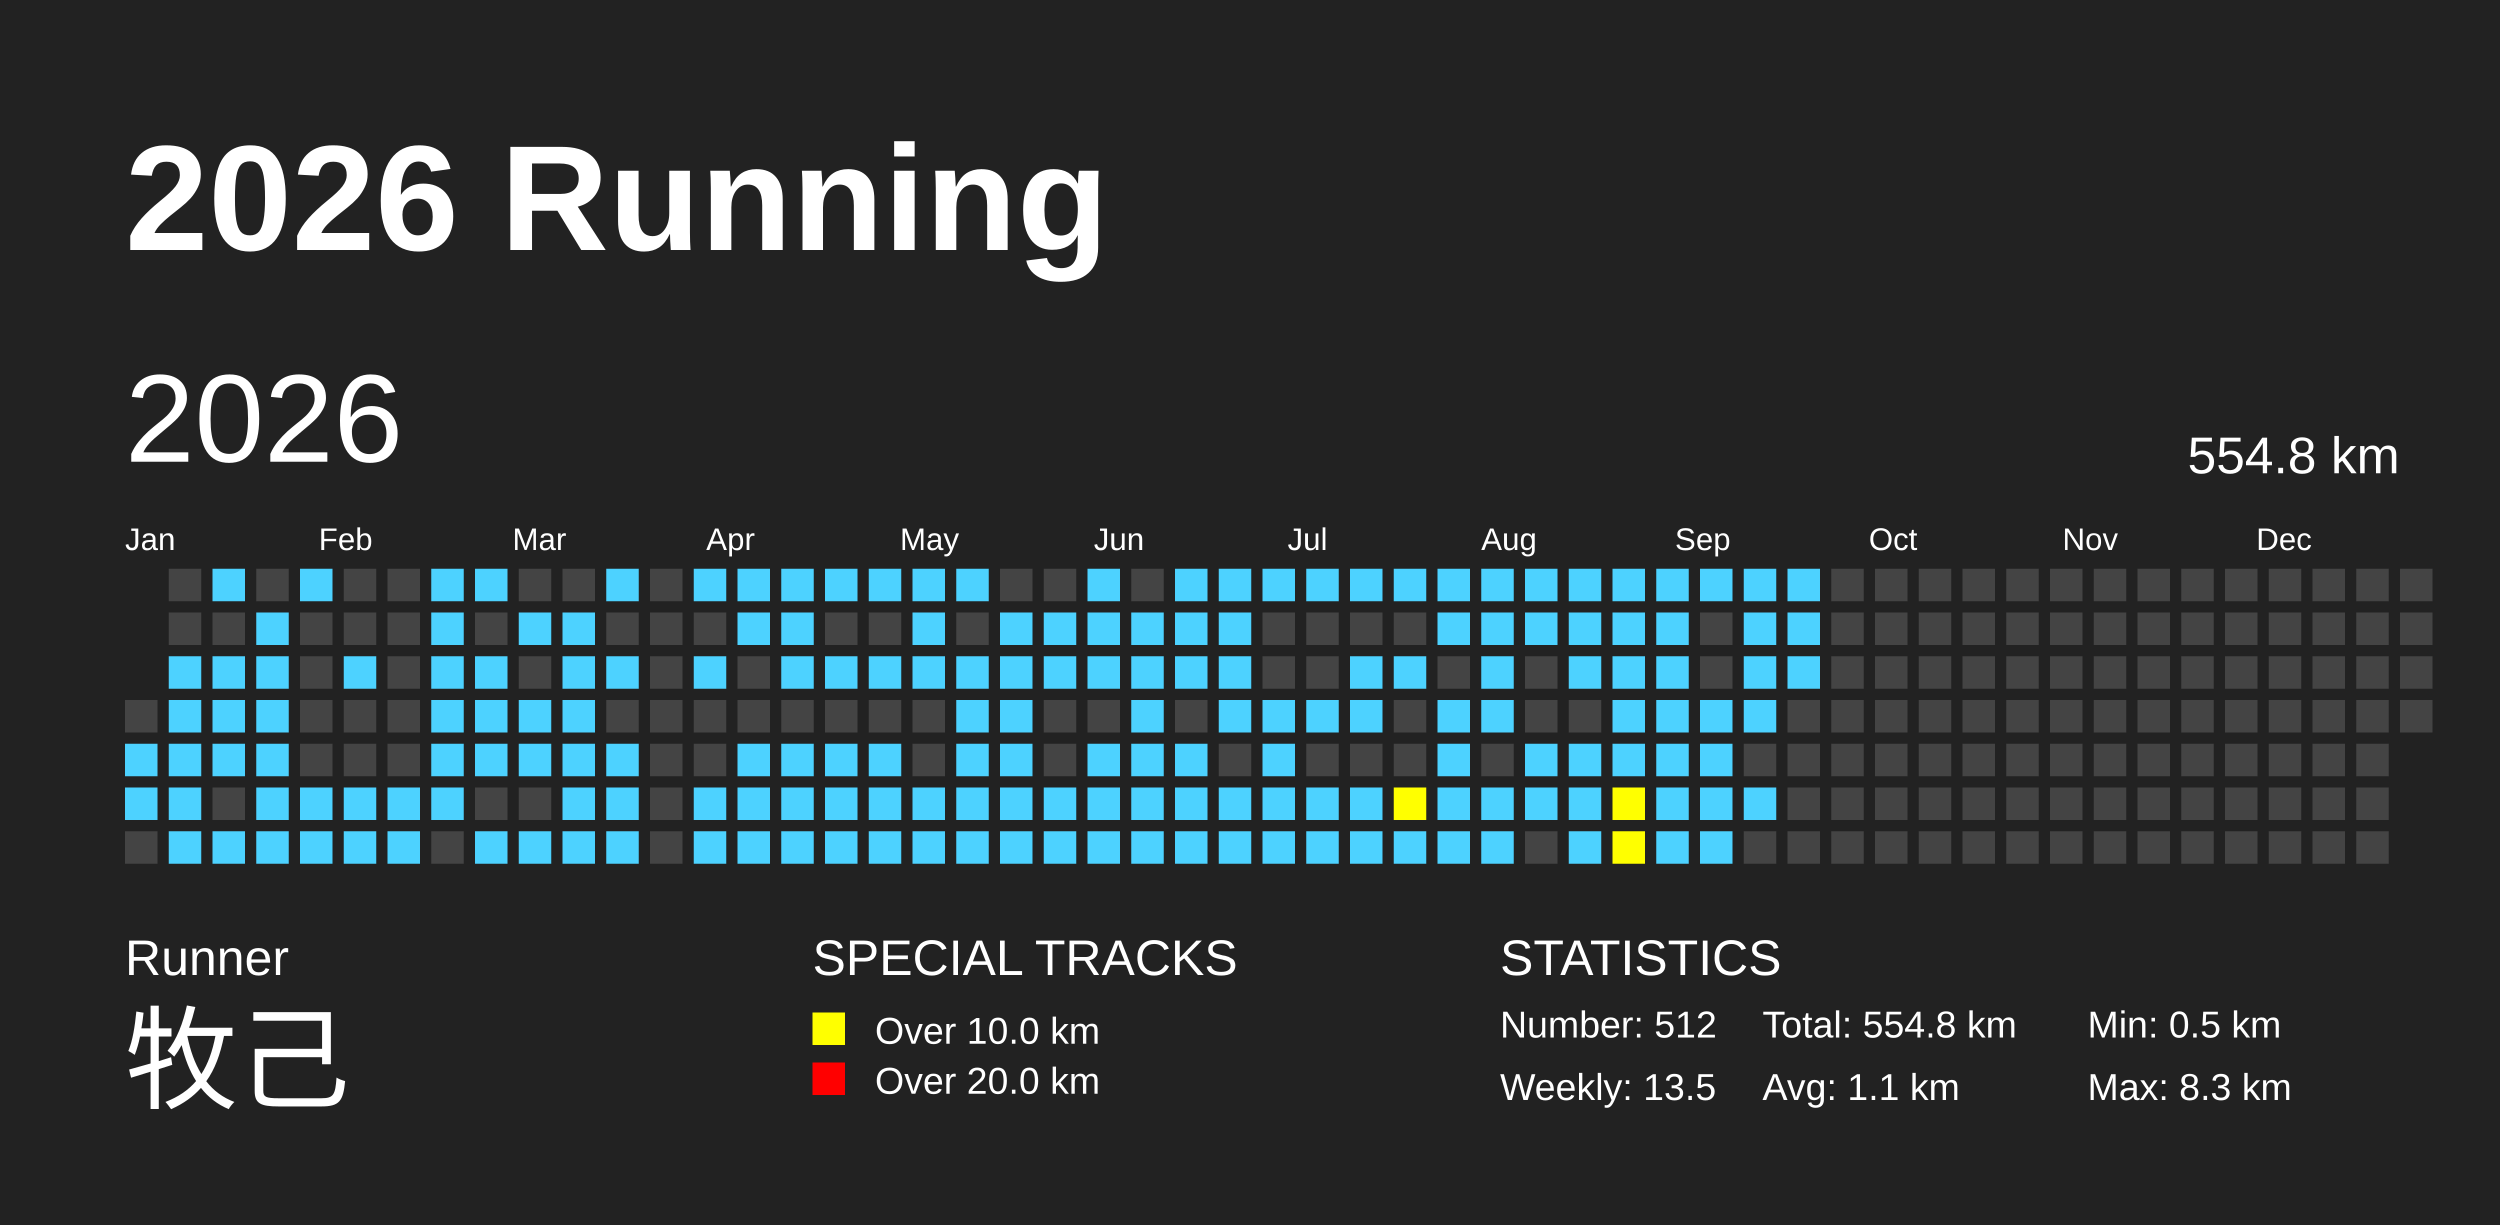
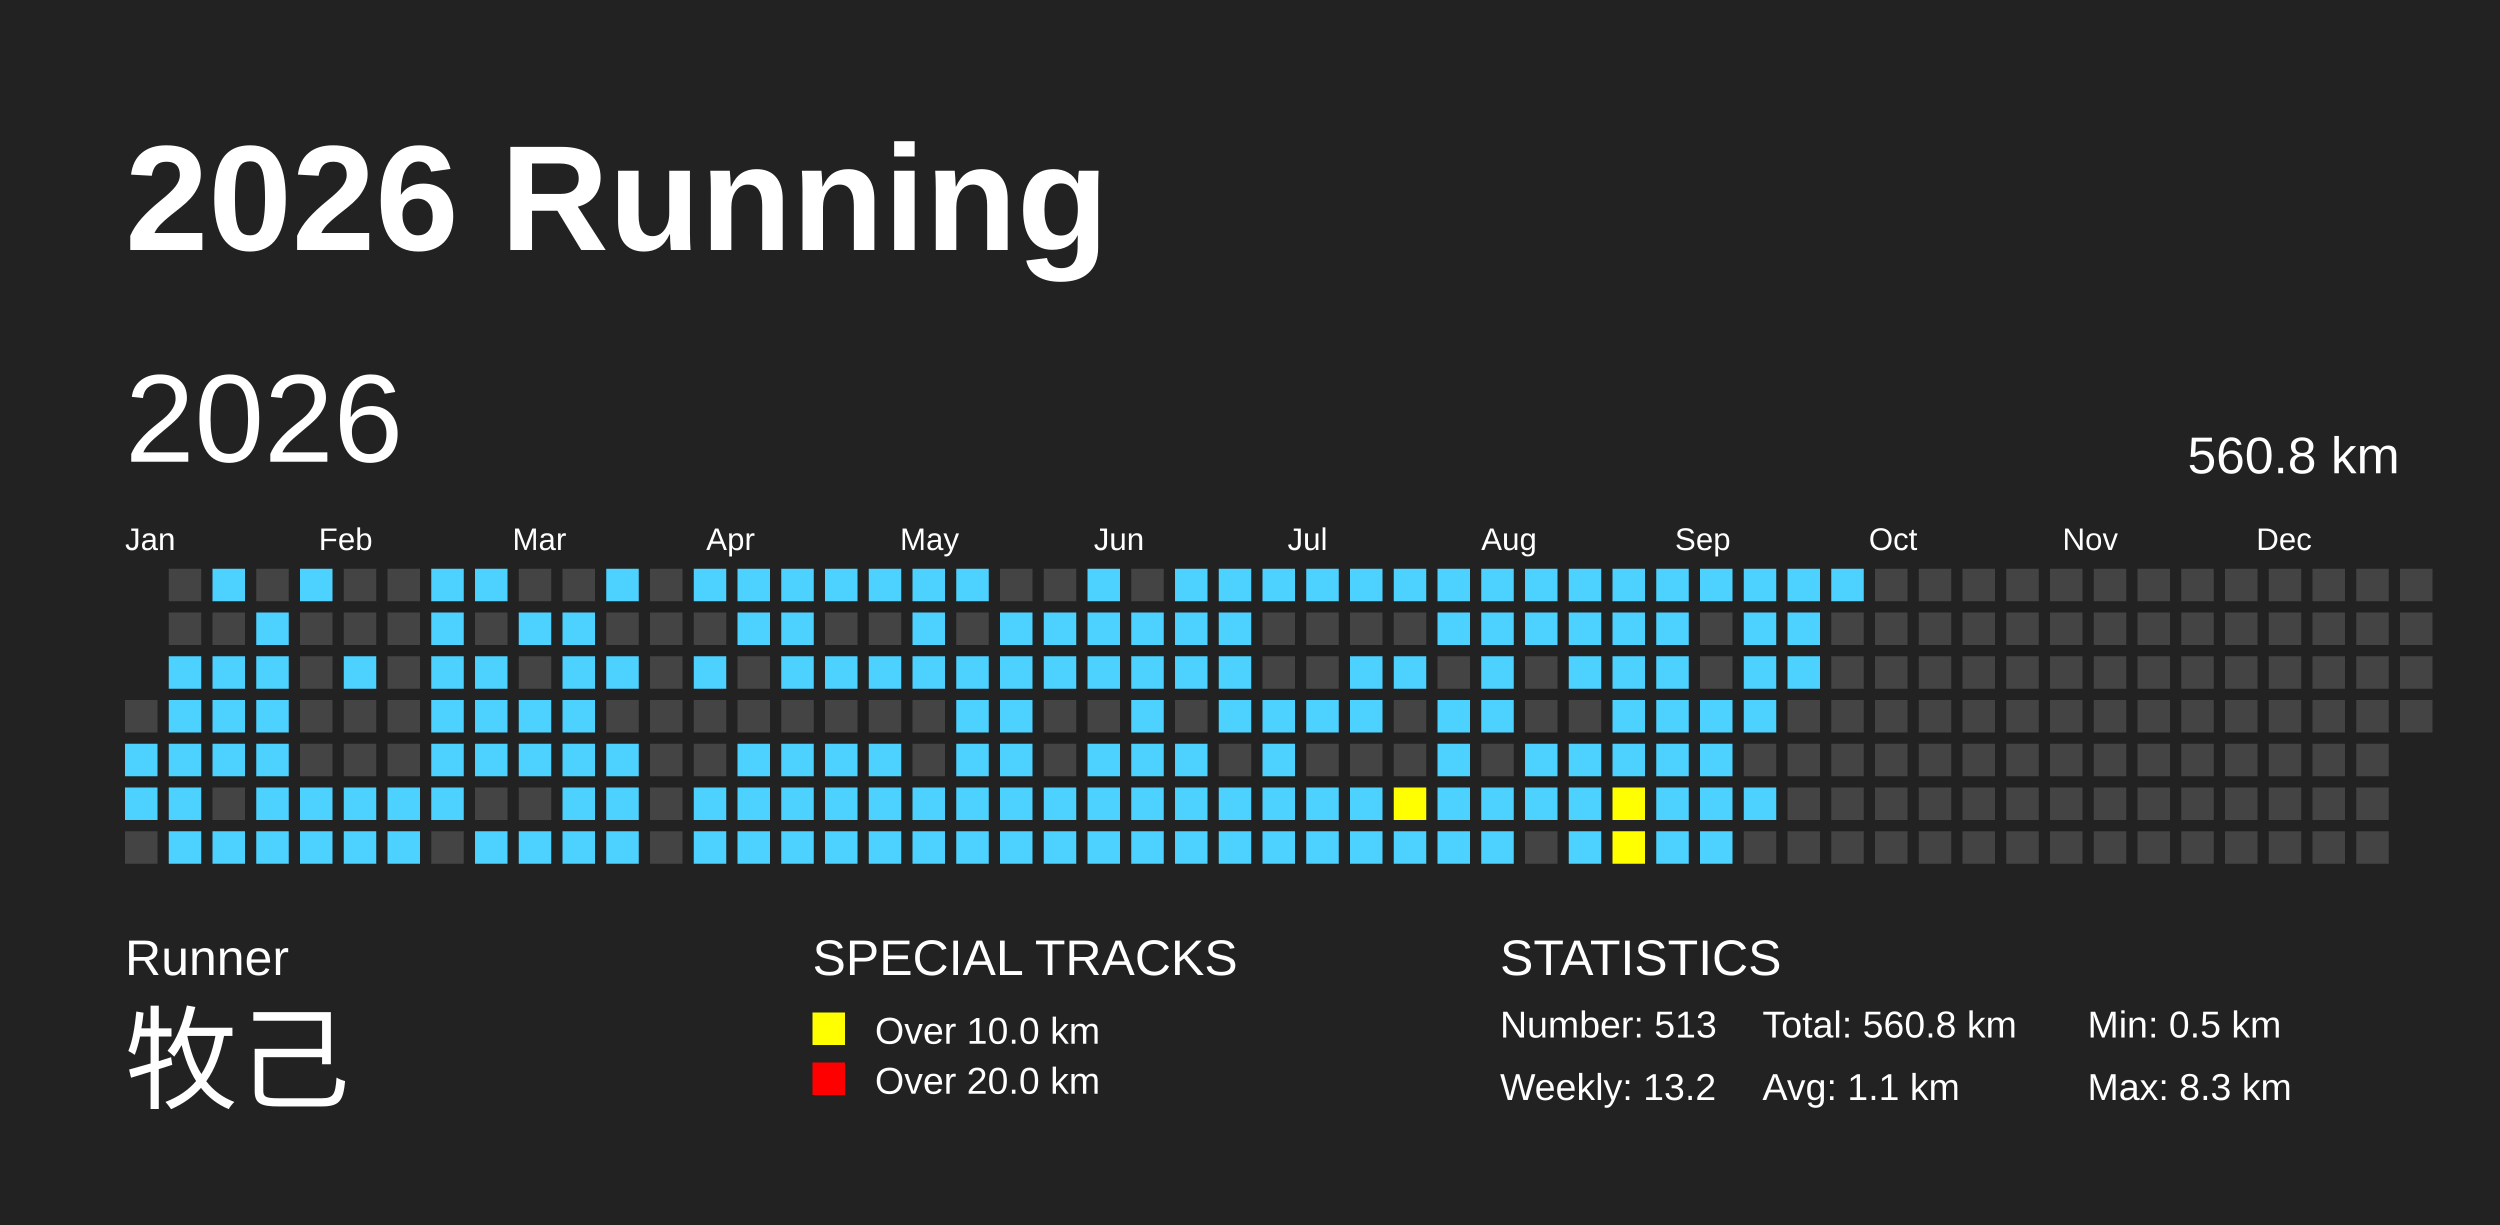
<svg xmlns="http://www.w3.org/2000/svg" baseProfile="full" height="98mm" version="1.1" viewBox="0,0,200,98" width="200mm">
  <defs>
    <pattern height="2" id="indoor-stripe" patternUnits="userSpaceOnUse" width="2">
      <line stroke="white" stroke-opacity="0.45" stroke-width="0.5" x1="0" x2="2" y1="2" y2="0" />
    </pattern>
  </defs>
  <rect fill="#222222" height="98" width="200" x="0" y="0" />
  <text fill="#FFFFFF" style="font-size:12px; font-family:Arial; font-weight:bold;" x="10" y="20">2026 Running</text>
  <text fill="#FFFFFF" style="font-size:4px; font-family:Arial" x="10" y="78">Runner</text>
  <text fill="#FFFFFF" style="font-size:9px; font-family:Arial" x="10" y="88">牧己</text>
  <text fill="#FFFFFF" style="font-size:4px; font-family:Arial" x="65" y="78">SPECIAL TRACKS</text>
  <rect fill="yellow" height="2.6" width="2.6" x="65" y="81" />
  <text fill="#FFFFFF" style="font-size:3px; font-family:Arial" x="70" y="83.5">Over 10.0 km</text>
  <rect fill="red" height="2.6" width="2.6" x="65" y="85" />
  <text fill="#FFFFFF" style="font-size:3px; font-family:Arial" x="70" y="87.5">Over 20.0 km</text>
  <text fill="#FFFFFF" style="font-size:4px; font-family:Arial" x="120" y="78">STATISTICS</text>
-   <text fill="#FFFFFF" style="font-size:3px; font-family:Arial" x="120" y="83">Number: 512</text>
-   <text fill="#FFFFFF" style="font-size:3px; font-family:Arial" x="120" y="88">Weekly: 13.5</text>
-   <text fill="#FFFFFF" style="font-size:3px; font-family:Arial" x="141" y="83">Total: 554.8 km</text>
+   <text fill="#FFFFFF" style="font-size:3px; font-family:Arial" x="120" y="83">Number: 513</text>
+   <text fill="#FFFFFF" style="font-size:3px; font-family:Arial" x="120" y="88">Weekly: 13.2</text>
+   <text fill="#FFFFFF" style="font-size:3px; font-family:Arial" x="141" y="83">Total: 560.8 km</text>
  <text fill="#FFFFFF" style="font-size:3px; font-family:Arial" x="141" y="88">Avg: 1.1 km</text>
  <text fill="#FFFFFF" style="font-size:3px; font-family:Arial" x="167" y="83">Min: 0.5 km</text>
  <text fill="#FFFFFF" style="font-size:3px; font-family:Arial" x="167" y="88">Max: 8.3 km</text>
  <text dominant-baseline="hanging" fill="#FFFFFF" style="font-size:10.0px; font-family:Arial;" x="10" y="30">2026</text>
-   <text dominant-baseline="hanging" fill="#FFFFFF" style="font-size:4.125px; font-family:Arial;" x="175" y="35">554.8 km</text>
+   <text dominant-baseline="hanging" fill="#FFFFFF" style="font-size:4.125px; font-family:Arial;" x="175" y="35">560.8 km</text>
  <text fill="#FFFFFF" style="font-size:2.5px; font-family:Arial" x="10.0" y="44">Jan</text>
  <text fill="#FFFFFF" style="font-size:2.5px; font-family:Arial" x="25.5" y="44">Feb</text>
  <text fill="#FFFFFF" style="font-size:2.5px; font-family:Arial" x="41.0" y="44">Mar</text>
  <text fill="#FFFFFF" style="font-size:2.5px; font-family:Arial" x="56.5" y="44">Apr</text>
  <text fill="#FFFFFF" style="font-size:2.5px; font-family:Arial" x="72.0" y="44">May</text>
  <text fill="#FFFFFF" style="font-size:2.5px; font-family:Arial" x="87.5" y="44">Jun</text>
  <text fill="#FFFFFF" style="font-size:2.5px; font-family:Arial" x="103.0" y="44">Jul</text>
  <text fill="#FFFFFF" style="font-size:2.5px; font-family:Arial" x="118.5" y="44">Aug</text>
  <text fill="#FFFFFF" style="font-size:2.5px; font-family:Arial" x="134.0" y="44">Sep</text>
  <text fill="#FFFFFF" style="font-size:2.5px; font-family:Arial" x="149.5" y="44">Oct</text>
  <text fill="#FFFFFF" style="font-size:2.5px; font-family:Arial" x="165.0" y="44">Nov</text>
  <text fill="#FFFFFF" style="font-size:2.5px; font-family:Arial" x="180.5" y="44">Dec</text>
  <rect fill="#444444" height="2.6" width="2.6" x="10.0" y="56.0" />
  <rect fill="#4DD2FF" height="2.6" width="2.6" x="10.0" y="59.5" />
  <rect fill="#4DD2FF" height="2.6" width="2.6" x="10.0" y="63.0" />
  <rect fill="#444444" height="2.6" width="2.6" x="10.0" y="66.5" />
  <rect fill="#444444" height="2.6" width="2.6" x="13.5" y="45.5" />
  <rect fill="#444444" height="2.6" width="2.6" x="13.5" y="49.0" />
  <rect fill="#4DD2FF" height="2.6" width="2.6" x="13.5" y="52.5" />
  <rect fill="#4DD2FF" height="2.6" width="2.6" x="13.5" y="56.0" />
  <rect fill="#4DD2FF" height="2.6" width="2.6" x="13.5" y="59.5" />
  <rect fill="#4DD2FF" height="2.6" width="2.6" x="13.5" y="63.0" />
  <rect fill="#4DD2FF" height="2.6" width="2.6" x="13.5" y="66.5" />
  <rect fill="#4DD2FF" height="2.6" width="2.6" x="17.0" y="45.5" />
  <rect fill="#444444" height="2.6" width="2.6" x="17.0" y="49.0" />
  <rect fill="#4DD2FF" height="2.6" width="2.6" x="17.0" y="52.5" />
  <rect fill="#4DD2FF" height="2.6" width="2.6" x="17.0" y="56.0" />
  <rect fill="#4DD2FF" height="2.6" width="2.6" x="17.0" y="59.5" />
  <rect fill="#444444" height="2.6" width="2.6" x="17.0" y="63.0" />
  <rect fill="#4DD2FF" height="2.6" width="2.6" x="17.0" y="66.5" />
  <rect fill="#444444" height="2.6" width="2.6" x="20.5" y="45.5" />
  <rect fill="#4DD2FF" height="2.6" width="2.6" x="20.5" y="49.0" />
  <rect fill="#4DD2FF" height="2.6" width="2.6" x="20.5" y="52.5" />
  <rect fill="#4DD2FF" height="2.6" width="2.6" x="20.5" y="56.0" />
  <rect fill="#4DD2FF" height="2.6" width="2.6" x="20.5" y="59.5" />
  <rect fill="#4DD2FF" height="2.6" width="2.6" x="20.5" y="63.0" />
  <rect fill="#4DD2FF" height="2.6" width="2.6" x="20.5" y="66.5" />
  <rect fill="#4DD2FF" height="2.6" width="2.6" x="24.0" y="45.5" />
  <rect fill="#444444" height="2.6" width="2.6" x="24.0" y="49.0" />
  <rect fill="#444444" height="2.6" width="2.6" x="24.0" y="52.5" />
  <rect fill="#444444" height="2.6" width="2.6" x="24.0" y="56.0" />
  <rect fill="#444444" height="2.6" width="2.6" x="24.0" y="59.5" />
  <rect fill="#4DD2FF" height="2.6" width="2.6" x="24.0" y="63.0" />
  <rect fill="#4DD2FF" height="2.6" width="2.6" x="24.0" y="66.5" />
  <rect fill="#444444" height="2.6" width="2.6" x="27.5" y="45.5" />
  <rect fill="#444444" height="2.6" width="2.6" x="27.5" y="49.0" />
  <rect fill="#4DD2FF" height="2.6" width="2.6" x="27.5" y="52.5" />
  <rect fill="#444444" height="2.6" width="2.6" x="27.5" y="56.0" />
  <rect fill="#444444" height="2.6" width="2.6" x="27.5" y="59.5" />
  <rect fill="#4DD2FF" height="2.6" width="2.6" x="27.5" y="63.0" />
  <rect fill="#4DD2FF" height="2.6" width="2.6" x="27.5" y="66.5" />
  <rect fill="#444444" height="2.6" width="2.6" x="31.0" y="45.5" />
  <rect fill="#444444" height="2.6" width="2.6" x="31.0" y="49.0" />
  <rect fill="#444444" height="2.6" width="2.6" x="31.0" y="52.5" />
  <rect fill="#444444" height="2.6" width="2.6" x="31.0" y="56.0" />
  <rect fill="#444444" height="2.6" width="2.6" x="31.0" y="59.5" />
  <rect fill="#4DD2FF" height="2.6" width="2.6" x="31.0" y="63.0" />
  <rect fill="#4DD2FF" height="2.6" width="2.6" x="31.0" y="66.5" />
  <rect fill="#4DD2FF" height="2.6" width="2.6" x="34.5" y="45.5" />
  <rect fill="#4DD2FF" height="2.6" width="2.6" x="34.5" y="49.0" />
  <rect fill="#4DD2FF" height="2.6" width="2.6" x="34.5" y="52.5" />
  <rect fill="#4DD2FF" height="2.6" width="2.6" x="34.5" y="56.0" />
  <rect fill="#4DD2FF" height="2.6" width="2.6" x="34.5" y="59.5" />
  <rect fill="#4DD2FF" height="2.6" width="2.6" x="34.5" y="63.0" />
  <rect fill="#444444" height="2.6" width="2.6" x="34.5" y="66.5" />
  <rect fill="#4DD2FF" height="2.6" width="2.6" x="38.0" y="45.5" />
  <rect fill="#444444" height="2.6" width="2.6" x="38.0" y="49.0" />
  <rect fill="#4DD2FF" height="2.6" width="2.6" x="38.0" y="52.5" />
  <rect fill="#4DD2FF" height="2.6" width="2.6" x="38.0" y="56.0" />
  <rect fill="#4DD2FF" height="2.6" width="2.6" x="38.0" y="59.5" />
  <rect fill="#444444" height="2.6" width="2.6" x="38.0" y="63.0" />
  <rect fill="#4DD2FF" height="2.6" width="2.6" x="38.0" y="66.5" />
  <rect fill="#444444" height="2.6" width="2.6" x="41.5" y="45.5" />
  <rect fill="#4DD2FF" height="2.6" width="2.6" x="41.5" y="49.0" />
  <rect fill="#444444" height="2.6" width="2.6" x="41.5" y="52.5" />
  <rect fill="#4DD2FF" height="2.6" width="2.6" x="41.5" y="56.0" />
  <rect fill="#4DD2FF" height="2.6" width="2.6" x="41.5" y="59.5" />
  <rect fill="#444444" height="2.6" width="2.6" x="41.5" y="63.0" />
  <rect fill="#4DD2FF" height="2.6" width="2.6" x="41.5" y="66.5" />
  <rect fill="#444444" height="2.6" width="2.6" x="45.0" y="45.5" />
  <rect fill="#4DD2FF" height="2.6" width="2.6" x="45.0" y="49.0" />
  <rect fill="#4DD2FF" height="2.6" width="2.6" x="45.0" y="52.5" />
  <rect fill="#4DD2FF" height="2.6" width="2.6" x="45.0" y="56.0" />
  <rect fill="#4DD2FF" height="2.6" width="2.6" x="45.0" y="59.5" />
  <rect fill="#4DD2FF" height="2.6" width="2.6" x="45.0" y="63.0" />
  <rect fill="#4DD2FF" height="2.6" width="2.6" x="45.0" y="66.5" />
  <rect fill="#4DD2FF" height="2.6" width="2.6" x="48.5" y="45.5" />
  <rect fill="#444444" height="2.6" width="2.6" x="48.5" y="49.0" />
  <rect fill="#4DD2FF" height="2.6" width="2.6" x="48.5" y="52.5" />
  <rect fill="#444444" height="2.6" width="2.6" x="48.5" y="56.0" />
  <rect fill="#4DD2FF" height="2.6" width="2.6" x="48.5" y="59.5" />
  <rect fill="#4DD2FF" height="2.6" width="2.6" x="48.5" y="63.0" />
  <rect fill="#4DD2FF" height="2.6" width="2.6" x="48.5" y="66.5" />
  <rect fill="#444444" height="2.6" width="2.6" x="52.0" y="45.5" />
  <rect fill="#444444" height="2.6" width="2.6" x="52.0" y="49.0" />
  <rect fill="#444444" height="2.6" width="2.6" x="52.0" y="52.5" />
  <rect fill="#444444" height="2.6" width="2.6" x="52.0" y="56.0" />
  <rect fill="#444444" height="2.6" width="2.6" x="52.0" y="59.5" />
  <rect fill="#444444" height="2.6" width="2.6" x="52.0" y="63.0" />
  <rect fill="#444444" height="2.6" width="2.6" x="52.0" y="66.5" />
  <rect fill="#4DD2FF" height="2.6" width="2.6" x="55.5" y="45.5" />
  <rect fill="#444444" height="2.6" width="2.6" x="55.5" y="49.0" />
  <rect fill="#4DD2FF" height="2.6" width="2.6" x="55.5" y="52.5" />
  <rect fill="#444444" height="2.6" width="2.6" x="55.5" y="56.0" />
  <rect fill="#444444" height="2.6" width="2.6" x="55.5" y="59.5" />
  <rect fill="#4DD2FF" height="2.6" width="2.6" x="55.5" y="63.0" />
  <rect fill="#4DD2FF" height="2.6" width="2.6" x="55.5" y="66.5" />
  <rect fill="#4DD2FF" height="2.6" width="2.6" x="59.0" y="45.5" />
  <rect fill="#4DD2FF" height="2.6" width="2.6" x="59.0" y="49.0" />
  <rect fill="#444444" height="2.6" width="2.6" x="59.0" y="52.5" />
  <rect fill="#444444" height="2.6" width="2.6" x="59.0" y="56.0" />
  <rect fill="#4DD2FF" height="2.6" width="2.6" x="59.0" y="59.5" />
  <rect fill="#4DD2FF" height="2.6" width="2.6" x="59.0" y="63.0" />
  <rect fill="#4DD2FF" height="2.6" width="2.6" x="59.0" y="66.5" />
  <rect fill="#4DD2FF" height="2.6" width="2.6" x="62.5" y="45.5" />
  <rect fill="#4DD2FF" height="2.6" width="2.6" x="62.5" y="49.0" />
  <rect fill="#4DD2FF" height="2.6" width="2.6" x="62.5" y="52.5" />
  <rect fill="#444444" height="2.6" width="2.6" x="62.5" y="56.0" />
  <rect fill="#4DD2FF" height="2.6" width="2.6" x="62.5" y="59.5" />
  <rect fill="#4DD2FF" height="2.6" width="2.6" x="62.5" y="63.0" />
  <rect fill="#4DD2FF" height="2.6" width="2.6" x="62.5" y="66.5" />
  <rect fill="#4DD2FF" height="2.6" width="2.6" x="66.0" y="45.5" />
  <rect fill="#444444" height="2.6" width="2.6" x="66.0" y="49.0" />
  <rect fill="#4DD2FF" height="2.6" width="2.6" x="66.0" y="52.5" />
  <rect fill="#444444" height="2.6" width="2.6" x="66.0" y="56.0" />
  <rect fill="#4DD2FF" height="2.6" width="2.6" x="66.0" y="59.5" />
  <rect fill="#4DD2FF" height="2.6" width="2.6" x="66.0" y="63.0" />
  <rect fill="#4DD2FF" height="2.6" width="2.6" x="66.0" y="66.5" />
  <rect fill="#4DD2FF" height="2.6" width="2.6" x="69.5" y="45.5" />
  <rect fill="#444444" height="2.6" width="2.6" x="69.5" y="49.0" />
  <rect fill="#4DD2FF" height="2.6" width="2.6" x="69.5" y="52.5" />
  <rect fill="#444444" height="2.6" width="2.6" x="69.5" y="56.0" />
  <rect fill="#4DD2FF" height="2.6" width="2.6" x="69.5" y="59.5" />
  <rect fill="#4DD2FF" height="2.6" width="2.6" x="69.5" y="63.0" />
  <rect fill="#4DD2FF" height="2.6" width="2.6" x="69.5" y="66.5" />
  <rect fill="#4DD2FF" height="2.6" width="2.6" x="73.0" y="45.5" />
  <rect fill="#4DD2FF" height="2.6" width="2.6" x="73.0" y="49.0" />
  <rect fill="#4DD2FF" height="2.6" width="2.6" x="73.0" y="52.5" />
  <rect fill="#444444" height="2.6" width="2.6" x="73.0" y="56.0" />
  <rect fill="#444444" height="2.6" width="2.6" x="73.0" y="59.5" />
  <rect fill="#4DD2FF" height="2.6" width="2.6" x="73.0" y="63.0" />
  <rect fill="#4DD2FF" height="2.6" width="2.6" x="73.0" y="66.5" />
  <rect fill="#4DD2FF" height="2.6" width="2.6" x="76.5" y="45.5" />
  <rect fill="#444444" height="2.6" width="2.6" x="76.5" y="49.0" />
  <rect fill="#4DD2FF" height="2.6" width="2.6" x="76.5" y="52.5" />
  <rect fill="#4DD2FF" height="2.6" width="2.6" x="76.5" y="56.0" />
  <rect fill="#4DD2FF" height="2.6" width="2.6" x="76.5" y="59.5" />
  <rect fill="#4DD2FF" height="2.6" width="2.6" x="76.5" y="63.0" />
  <rect fill="#4DD2FF" height="2.6" width="2.6" x="76.5" y="66.5" />
  <rect fill="#444444" height="2.6" width="2.6" x="80.0" y="45.5" />
  <rect fill="#4DD2FF" height="2.6" width="2.6" x="80.0" y="49.0" />
  <rect fill="#4DD2FF" height="2.6" width="2.6" x="80.0" y="52.5" />
  <rect fill="#4DD2FF" height="2.6" width="2.6" x="80.0" y="56.0" />
  <rect fill="#4DD2FF" height="2.6" width="2.6" x="80.0" y="59.5" />
  <rect fill="#4DD2FF" height="2.6" width="2.6" x="80.0" y="63.0" />
  <rect fill="#4DD2FF" height="2.6" width="2.6" x="80.0" y="66.5" />
  <rect fill="#444444" height="2.6" width="2.6" x="83.5" y="45.5" />
  <rect fill="#4DD2FF" height="2.6" width="2.6" x="83.5" y="49.0" />
  <rect fill="#4DD2FF" height="2.6" width="2.6" x="83.5" y="52.5" />
  <rect fill="#444444" height="2.6" width="2.6" x="83.5" y="56.0" />
  <rect fill="#444444" height="2.6" width="2.6" x="83.5" y="59.5" />
  <rect fill="#4DD2FF" height="2.6" width="2.6" x="83.5" y="63.0" />
  <rect fill="#4DD2FF" height="2.6" width="2.6" x="83.5" y="66.5" />
  <rect fill="#4DD2FF" height="2.6" width="2.6" x="87.0" y="45.5" />
  <rect fill="#4DD2FF" height="2.6" width="2.6" x="87.0" y="49.0" />
  <rect fill="#4DD2FF" height="2.6" width="2.6" x="87.0" y="52.5" />
  <rect fill="#444444" height="2.6" width="2.6" x="87.0" y="56.0" />
  <rect fill="#4DD2FF" height="2.6" width="2.6" x="87.0" y="59.5" />
  <rect fill="#4DD2FF" height="2.6" width="2.6" x="87.0" y="63.0" />
  <rect fill="#4DD2FF" height="2.6" width="2.6" x="87.0" y="66.5" />
  <rect fill="#444444" height="2.6" width="2.6" x="90.5" y="45.5" />
  <rect fill="#4DD2FF" height="2.6" width="2.6" x="90.5" y="49.0" />
  <rect fill="#4DD2FF" height="2.6" width="2.6" x="90.5" y="52.5" />
  <rect fill="#4DD2FF" height="2.6" width="2.6" x="90.5" y="56.0" />
  <rect fill="#4DD2FF" height="2.6" width="2.6" x="90.5" y="59.5" />
  <rect fill="#4DD2FF" height="2.6" width="2.6" x="90.5" y="63.0" />
  <rect fill="#4DD2FF" height="2.6" width="2.6" x="90.5" y="66.5" />
  <rect fill="#4DD2FF" height="2.6" width="2.6" x="94.0" y="45.5" />
  <rect fill="#4DD2FF" height="2.6" width="2.6" x="94.0" y="49.0" />
  <rect fill="#4DD2FF" height="2.6" width="2.6" x="94.0" y="52.5" />
  <rect fill="#444444" height="2.6" width="2.6" x="94.0" y="56.0" />
  <rect fill="#4DD2FF" height="2.6" width="2.6" x="94.0" y="59.5" />
  <rect fill="#4DD2FF" height="2.6" width="2.6" x="94.0" y="63.0" />
  <rect fill="#4DD2FF" height="2.6" width="2.6" x="94.0" y="66.5" />
  <rect fill="#4DD2FF" height="2.6" width="2.6" x="97.5" y="45.5" />
  <rect fill="#4DD2FF" height="2.6" width="2.6" x="97.5" y="49.0" />
  <rect fill="#4DD2FF" height="2.6" width="2.6" x="97.5" y="52.5" />
  <rect fill="#4DD2FF" height="2.6" width="2.6" x="97.5" y="56.0" />
  <rect fill="#444444" height="2.6" width="2.6" x="97.5" y="59.5" />
  <rect fill="#4DD2FF" height="2.6" width="2.6" x="97.5" y="63.0" />
  <rect fill="#4DD2FF" height="2.6" width="2.6" x="97.5" y="66.5" />
  <rect fill="#4DD2FF" height="2.6" width="2.6" x="101.0" y="45.5" />
  <rect fill="#444444" height="2.6" width="2.6" x="101.0" y="49.0" />
  <rect fill="#444444" height="2.6" width="2.6" x="101.0" y="52.5" />
  <rect fill="#4DD2FF" height="2.6" width="2.6" x="101.0" y="56.0" />
  <rect fill="#4DD2FF" height="2.6" width="2.6" x="101.0" y="59.5" />
  <rect fill="#4DD2FF" height="2.6" width="2.6" x="101.0" y="63.0" />
  <rect fill="#4DD2FF" height="2.6" width="2.6" x="101.0" y="66.5" />
  <rect fill="#4DD2FF" height="2.6" width="2.6" x="104.5" y="45.5" />
  <rect fill="#444444" height="2.6" width="2.6" x="104.5" y="49.0" />
  <rect fill="#444444" height="2.6" width="2.6" x="104.5" y="52.5" />
  <rect fill="#4DD2FF" height="2.6" width="2.6" x="104.5" y="56.0" />
  <rect fill="#444444" height="2.6" width="2.6" x="104.5" y="59.5" />
  <rect fill="#4DD2FF" height="2.6" width="2.6" x="104.5" y="63.0" />
  <rect fill="#4DD2FF" height="2.6" width="2.6" x="104.5" y="66.5" />
  <rect fill="#4DD2FF" height="2.6" width="2.6" x="108.0" y="45.5" />
  <rect fill="#444444" height="2.6" width="2.6" x="108.0" y="49.0" />
  <rect fill="#4DD2FF" height="2.6" width="2.6" x="108.0" y="52.5" />
  <rect fill="#4DD2FF" height="2.6" width="2.6" x="108.0" y="56.0" />
  <rect fill="#444444" height="2.6" width="2.6" x="108.0" y="59.5" />
  <rect fill="#4DD2FF" height="2.6" width="2.6" x="108.0" y="63.0" />
  <rect fill="#4DD2FF" height="2.6" width="2.6" x="108.0" y="66.5" />
  <rect fill="#4DD2FF" height="2.6" width="2.6" x="111.5" y="45.5" />
  <rect fill="#444444" height="2.6" width="2.6" x="111.5" y="49.0" />
  <rect fill="#4DD2FF" height="2.6" width="2.6" x="111.5" y="52.5" />
  <rect fill="#444444" height="2.6" width="2.6" x="111.5" y="56.0" />
  <rect fill="#444444" height="2.6" width="2.6" x="111.5" y="59.5" />
  <rect fill="yellow" height="2.6" width="2.6" x="111.5" y="63.0" />
  <rect fill="#4DD2FF" height="2.6" width="2.6" x="111.5" y="66.5" />
  <rect fill="#4DD2FF" height="2.6" width="2.6" x="115.0" y="45.5" />
  <rect fill="#4DD2FF" height="2.6" width="2.6" x="115.0" y="49.0" />
  <rect fill="#444444" height="2.6" width="2.6" x="115.0" y="52.5" />
  <rect fill="#4DD2FF" height="2.6" width="2.6" x="115.0" y="56.0" />
  <rect fill="#4DD2FF" height="2.6" width="2.6" x="115.0" y="59.5" />
  <rect fill="#4DD2FF" height="2.6" width="2.6" x="115.0" y="63.0" />
  <rect fill="#4DD2FF" height="2.6" width="2.6" x="115.0" y="66.5" />
  <rect fill="#4DD2FF" height="2.6" width="2.6" x="118.5" y="45.5" />
  <rect fill="#4DD2FF" height="2.6" width="2.6" x="118.5" y="49.0" />
  <rect fill="#4DD2FF" height="2.6" width="2.6" x="118.5" y="52.5" />
  <rect fill="#4DD2FF" height="2.6" width="2.6" x="118.5" y="56.0" />
  <rect fill="#444444" height="2.6" width="2.6" x="118.5" y="59.5" />
  <rect fill="#4DD2FF" height="2.6" width="2.6" x="118.5" y="63.0" />
  <rect fill="#4DD2FF" height="2.6" width="2.6" x="118.5" y="66.5" />
  <rect fill="#4DD2FF" height="2.6" width="2.6" x="122.0" y="45.5" />
  <rect fill="#4DD2FF" height="2.6" width="2.6" x="122.0" y="49.0" />
  <rect fill="#444444" height="2.6" width="2.6" x="122.0" y="52.5" />
  <rect fill="#444444" height="2.6" width="2.6" x="122.0" y="56.0" />
  <rect fill="#4DD2FF" height="2.6" width="2.6" x="122.0" y="59.5" />
  <rect fill="#4DD2FF" height="2.6" width="2.6" x="122.0" y="63.0" />
  <rect fill="#444444" height="2.6" width="2.6" x="122.0" y="66.5" />
  <rect fill="#4DD2FF" height="2.6" width="2.6" x="125.5" y="45.5" />
  <rect fill="#4DD2FF" height="2.6" width="2.6" x="125.5" y="49.0" />
  <rect fill="#4DD2FF" height="2.6" width="2.6" x="125.5" y="52.5" />
  <rect fill="#444444" height="2.6" width="2.6" x="125.5" y="56.0" />
  <rect fill="#4DD2FF" height="2.6" width="2.6" x="125.5" y="59.5" />
  <rect fill="#4DD2FF" height="2.6" width="2.6" x="125.5" y="63.0" />
  <rect fill="#4DD2FF" height="2.6" width="2.6" x="125.5" y="66.5" />
  <rect fill="#4DD2FF" height="2.6" width="2.6" x="129.0" y="45.5" />
  <rect fill="#4DD2FF" height="2.6" width="2.6" x="129.0" y="49.0" />
  <rect fill="#4DD2FF" height="2.6" width="2.6" x="129.0" y="52.5" />
  <rect fill="#4DD2FF" height="2.6" width="2.6" x="129.0" y="56.0" />
  <rect fill="#4DD2FF" height="2.6" width="2.6" x="129.0" y="59.5" />
  <rect fill="yellow" height="2.6" width="2.6" x="129.0" y="63.0" />
  <rect fill="yellow" height="2.6" width="2.6" x="129.0" y="66.5" />
  <rect fill="#4DD2FF" height="2.6" width="2.6" x="132.5" y="45.5" />
  <rect fill="#4DD2FF" height="2.6" width="2.6" x="132.5" y="49.0" />
  <rect fill="#4DD2FF" height="2.6" width="2.6" x="132.5" y="52.5" />
  <rect fill="#4DD2FF" height="2.6" width="2.6" x="132.5" y="56.0" />
  <rect fill="#4DD2FF" height="2.6" width="2.6" x="132.5" y="59.5" />
  <rect fill="#4DD2FF" height="2.6" width="2.6" x="132.5" y="63.0" />
  <rect fill="#4DD2FF" height="2.6" width="2.6" x="132.5" y="66.5" />
  <rect fill="#4DD2FF" height="2.6" width="2.6" x="136.0" y="45.5" />
  <rect fill="#444444" height="2.6" width="2.6" x="136.0" y="49.0" />
  <rect fill="#444444" height="2.6" width="2.6" x="136.0" y="52.5" />
  <rect fill="#4DD2FF" height="2.6" width="2.6" x="136.0" y="56.0" />
  <rect fill="#4DD2FF" height="2.6" width="2.6" x="136.0" y="59.5" />
  <rect fill="#4DD2FF" height="2.6" width="2.6" x="136.0" y="63.0" />
  <rect fill="#4DD2FF" height="2.6" width="2.6" x="136.0" y="66.5" />
  <rect fill="#4DD2FF" height="2.6" width="2.6" x="139.5" y="45.5" />
  <rect fill="#4DD2FF" height="2.6" width="2.6" x="139.5" y="49.0" />
  <rect fill="#4DD2FF" height="2.6" width="2.6" x="139.5" y="52.5" />
  <rect fill="#4DD2FF" height="2.6" width="2.6" x="139.5" y="56.0" />
  <rect fill="#444444" height="2.6" width="2.6" x="139.5" y="59.5" />
  <rect fill="#4DD2FF" height="2.6" width="2.6" x="139.5" y="63.0" />
  <rect fill="#444444" height="2.6" width="2.6" x="139.5" y="66.5" />
  <rect fill="#4DD2FF" height="2.6" width="2.6" x="143.0" y="45.5" />
  <rect fill="#4DD2FF" height="2.6" width="2.6" x="143.0" y="49.0" />
  <rect fill="#4DD2FF" height="2.6" width="2.6" x="143.0" y="52.5" />
  <rect fill="#444444" height="2.6" width="2.6" x="143.0" y="56.0" />
  <rect fill="#444444" height="2.6" width="2.6" x="143.0" y="59.5" />
  <rect fill="#444444" height="2.6" width="2.6" x="143.0" y="63.0" />
  <rect fill="#444444" height="2.6" width="2.6" x="143.0" y="66.5" />
-   <rect fill="#444444" height="2.6" width="2.6" x="146.5" y="45.5" />
+   <rect fill="#4DD2FF" height="2.6" width="2.6" x="146.5" y="45.5" />
  <rect fill="#444444" height="2.6" width="2.6" x="146.5" y="49.0" />
  <rect fill="#444444" height="2.6" width="2.6" x="146.5" y="52.5" />
  <rect fill="#444444" height="2.6" width="2.6" x="146.5" y="56.0" />
  <rect fill="#444444" height="2.6" width="2.6" x="146.5" y="59.5" />
  <rect fill="#444444" height="2.6" width="2.6" x="146.5" y="63.0" />
  <rect fill="#444444" height="2.6" width="2.6" x="146.5" y="66.5" />
  <rect fill="#444444" height="2.6" width="2.6" x="150.0" y="45.5" />
  <rect fill="#444444" height="2.6" width="2.6" x="150.0" y="49.0" />
  <rect fill="#444444" height="2.6" width="2.6" x="150.0" y="52.5" />
  <rect fill="#444444" height="2.6" width="2.6" x="150.0" y="56.0" />
  <rect fill="#444444" height="2.6" width="2.6" x="150.0" y="59.5" />
  <rect fill="#444444" height="2.6" width="2.6" x="150.0" y="63.0" />
  <rect fill="#444444" height="2.6" width="2.6" x="150.0" y="66.5" />
  <rect fill="#444444" height="2.6" width="2.6" x="153.5" y="45.5" />
  <rect fill="#444444" height="2.6" width="2.6" x="153.5" y="49.0" />
  <rect fill="#444444" height="2.6" width="2.6" x="153.5" y="52.5" />
  <rect fill="#444444" height="2.6" width="2.6" x="153.5" y="56.0" />
  <rect fill="#444444" height="2.6" width="2.6" x="153.5" y="59.5" />
  <rect fill="#444444" height="2.6" width="2.6" x="153.5" y="63.0" />
  <rect fill="#444444" height="2.6" width="2.6" x="153.5" y="66.5" />
  <rect fill="#444444" height="2.6" width="2.6" x="157.0" y="45.5" />
  <rect fill="#444444" height="2.6" width="2.6" x="157.0" y="49.0" />
  <rect fill="#444444" height="2.6" width="2.6" x="157.0" y="52.5" />
  <rect fill="#444444" height="2.6" width="2.6" x="157.0" y="56.0" />
  <rect fill="#444444" height="2.6" width="2.6" x="157.0" y="59.5" />
  <rect fill="#444444" height="2.6" width="2.6" x="157.0" y="63.0" />
  <rect fill="#444444" height="2.6" width="2.6" x="157.0" y="66.5" />
  <rect fill="#444444" height="2.6" width="2.6" x="160.5" y="45.5" />
  <rect fill="#444444" height="2.6" width="2.6" x="160.5" y="49.0" />
  <rect fill="#444444" height="2.6" width="2.6" x="160.5" y="52.5" />
  <rect fill="#444444" height="2.6" width="2.6" x="160.5" y="56.0" />
  <rect fill="#444444" height="2.6" width="2.6" x="160.5" y="59.5" />
  <rect fill="#444444" height="2.6" width="2.6" x="160.5" y="63.0" />
  <rect fill="#444444" height="2.6" width="2.6" x="160.5" y="66.5" />
  <rect fill="#444444" height="2.6" width="2.6" x="164.0" y="45.5" />
  <rect fill="#444444" height="2.6" width="2.6" x="164.0" y="49.0" />
  <rect fill="#444444" height="2.6" width="2.6" x="164.0" y="52.5" />
  <rect fill="#444444" height="2.6" width="2.6" x="164.0" y="56.0" />
  <rect fill="#444444" height="2.6" width="2.6" x="164.0" y="59.5" />
  <rect fill="#444444" height="2.6" width="2.6" x="164.0" y="63.0" />
  <rect fill="#444444" height="2.6" width="2.6" x="164.0" y="66.5" />
  <rect fill="#444444" height="2.6" width="2.6" x="167.5" y="45.5" />
  <rect fill="#444444" height="2.6" width="2.6" x="167.5" y="49.0" />
  <rect fill="#444444" height="2.6" width="2.6" x="167.5" y="52.5" />
  <rect fill="#444444" height="2.6" width="2.6" x="167.5" y="56.0" />
  <rect fill="#444444" height="2.6" width="2.6" x="167.5" y="59.5" />
  <rect fill="#444444" height="2.6" width="2.6" x="167.5" y="63.0" />
  <rect fill="#444444" height="2.6" width="2.6" x="167.5" y="66.5" />
  <rect fill="#444444" height="2.6" width="2.6" x="171.0" y="45.5" />
  <rect fill="#444444" height="2.6" width="2.6" x="171.0" y="49.0" />
  <rect fill="#444444" height="2.6" width="2.6" x="171.0" y="52.5" />
  <rect fill="#444444" height="2.6" width="2.6" x="171.0" y="56.0" />
  <rect fill="#444444" height="2.6" width="2.6" x="171.0" y="59.5" />
  <rect fill="#444444" height="2.6" width="2.6" x="171.0" y="63.0" />
  <rect fill="#444444" height="2.6" width="2.6" x="171.0" y="66.5" />
  <rect fill="#444444" height="2.6" width="2.6" x="174.5" y="45.5" />
  <rect fill="#444444" height="2.6" width="2.6" x="174.5" y="49.0" />
  <rect fill="#444444" height="2.6" width="2.6" x="174.5" y="52.5" />
  <rect fill="#444444" height="2.6" width="2.6" x="174.5" y="56.0" />
  <rect fill="#444444" height="2.6" width="2.6" x="174.5" y="59.5" />
  <rect fill="#444444" height="2.6" width="2.6" x="174.5" y="63.0" />
  <rect fill="#444444" height="2.6" width="2.6" x="174.5" y="66.5" />
  <rect fill="#444444" height="2.6" width="2.6" x="178.0" y="45.5" />
  <rect fill="#444444" height="2.6" width="2.6" x="178.0" y="49.0" />
  <rect fill="#444444" height="2.6" width="2.6" x="178.0" y="52.5" />
  <rect fill="#444444" height="2.6" width="2.6" x="178.0" y="56.0" />
  <rect fill="#444444" height="2.6" width="2.6" x="178.0" y="59.5" />
  <rect fill="#444444" height="2.6" width="2.6" x="178.0" y="63.0" />
  <rect fill="#444444" height="2.6" width="2.6" x="178.0" y="66.5" />
  <rect fill="#444444" height="2.6" width="2.6" x="181.5" y="45.5" />
  <rect fill="#444444" height="2.6" width="2.6" x="181.5" y="49.0" />
  <rect fill="#444444" height="2.6" width="2.6" x="181.5" y="52.5" />
  <rect fill="#444444" height="2.6" width="2.6" x="181.5" y="56.0" />
  <rect fill="#444444" height="2.6" width="2.6" x="181.5" y="59.5" />
  <rect fill="#444444" height="2.6" width="2.6" x="181.5" y="63.0" />
  <rect fill="#444444" height="2.6" width="2.6" x="181.5" y="66.5" />
  <rect fill="#444444" height="2.6" width="2.6" x="185.0" y="45.5" />
  <rect fill="#444444" height="2.6" width="2.6" x="185.0" y="49.0" />
  <rect fill="#444444" height="2.6" width="2.6" x="185.0" y="52.5" />
  <rect fill="#444444" height="2.6" width="2.6" x="185.0" y="56.0" />
  <rect fill="#444444" height="2.6" width="2.6" x="185.0" y="59.5" />
  <rect fill="#444444" height="2.6" width="2.6" x="185.0" y="63.0" />
  <rect fill="#444444" height="2.6" width="2.6" x="185.0" y="66.5" />
  <rect fill="#444444" height="2.6" width="2.6" x="188.5" y="45.5" />
  <rect fill="#444444" height="2.6" width="2.6" x="188.5" y="49.0" />
  <rect fill="#444444" height="2.6" width="2.6" x="188.5" y="52.5" />
  <rect fill="#444444" height="2.6" width="2.6" x="188.5" y="56.0" />
  <rect fill="#444444" height="2.6" width="2.6" x="188.5" y="59.5" />
  <rect fill="#444444" height="2.6" width="2.6" x="188.5" y="63.0" />
  <rect fill="#444444" height="2.6" width="2.6" x="188.5" y="66.5" />
  <rect fill="#444444" height="2.6" width="2.6" x="192.0" y="45.5" />
  <rect fill="#444444" height="2.6" width="2.6" x="192.0" y="49.0" />
  <rect fill="#444444" height="2.6" width="2.6" x="192.0" y="52.5" />
  <rect fill="#444444" height="2.6" width="2.6" x="192.0" y="56.0" />
</svg>
